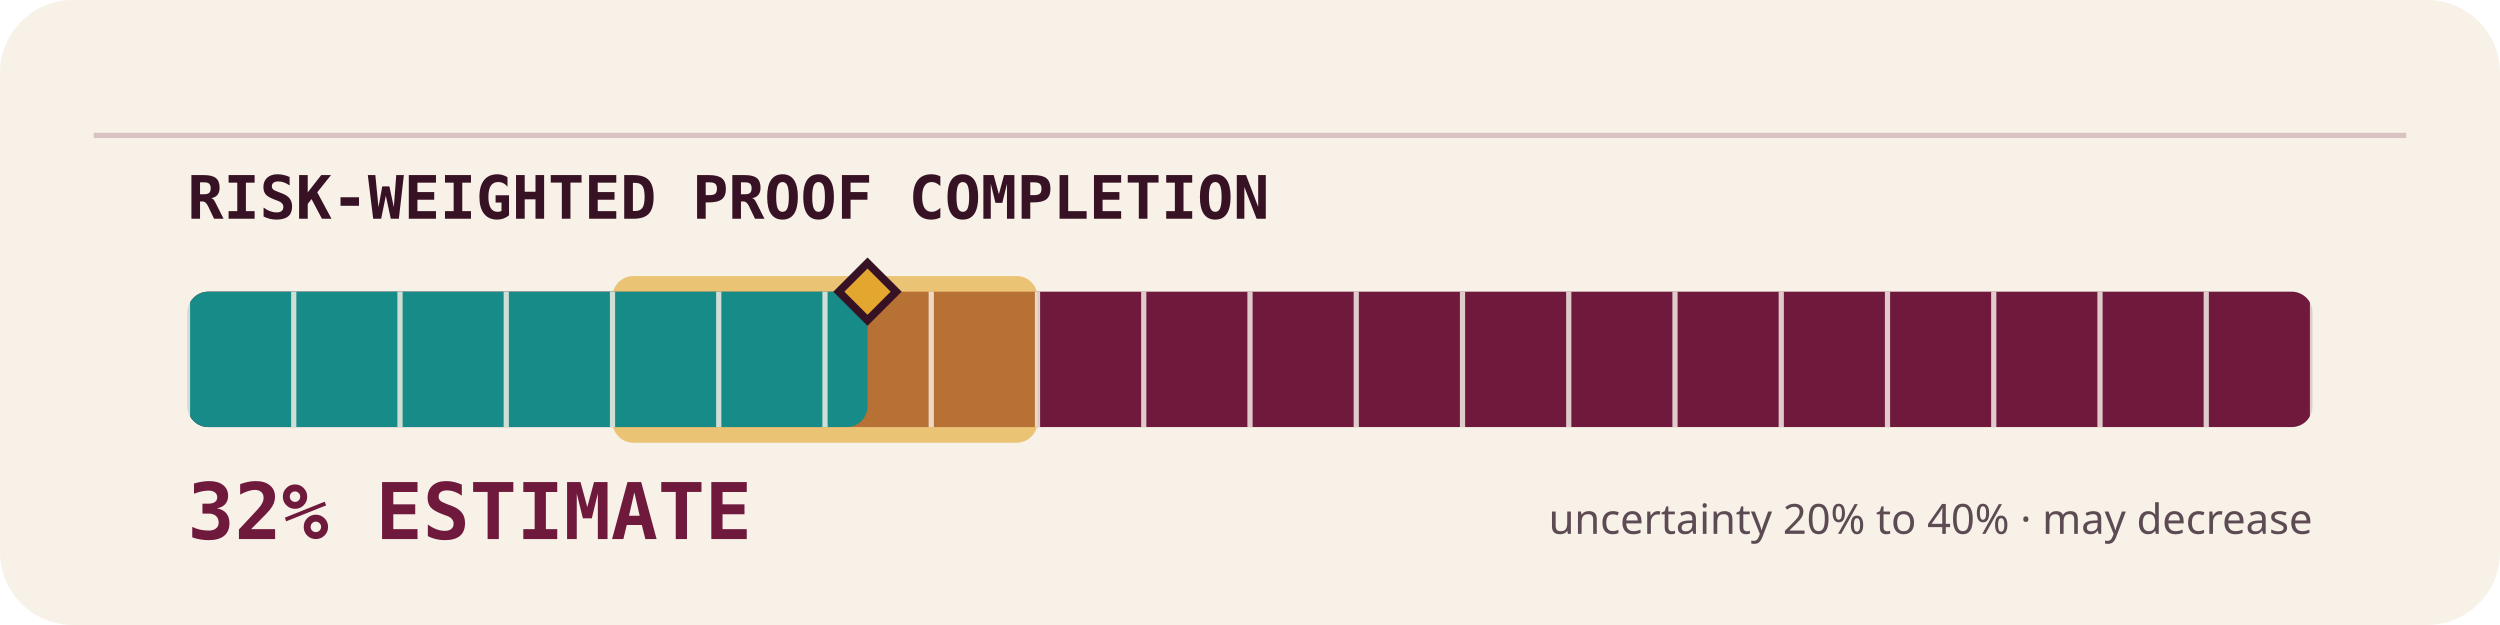
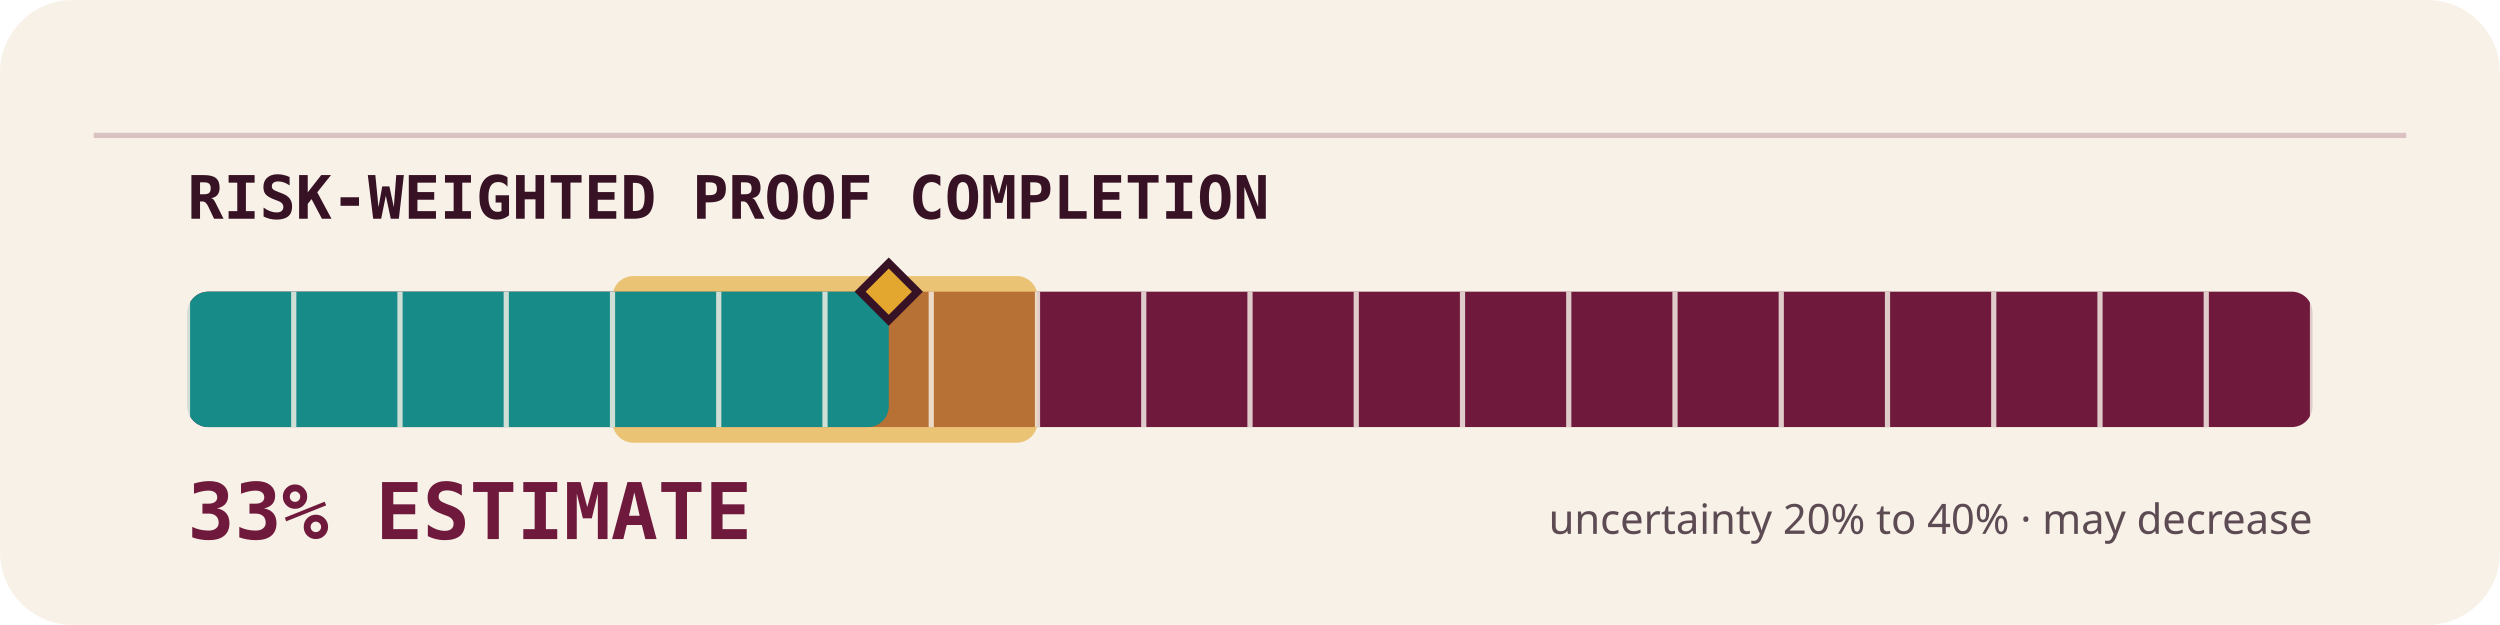
<svg xmlns="http://www.w3.org/2000/svg" viewBox="0 0 960 240" width="960" height="240" role="img" aria-labelledby="proof-progress-title proof-progress-desc">
  <rect width="960" height="240" rx="28" fill="#f8f1e8" />
  <path d="M36 52h888" stroke="#6f193c" stroke-width="2" opacity="0.22" />
  <text x="72" y="84" fill="#371124" font-family="ui-monospace, SFMono-Regular, Menlo, Consolas, monospace" font-size="23" font-weight="700">RISK-WEIGHTED PROOF COMPLETION</text>
  <rect x="72" y="112" width="816" height="52" rx="8" fill="#6f193c" />
  <rect x="235.2" y="106" width="163.2" height="64" rx="8" fill="#e3a72f" opacity="0.62" />
-   <rect x="72" y="112" width="261.12" height="52" rx="8" fill="#168b87" />
+   <rect x="72" y="112" width="269.28" height="52" rx="8" fill="#168b87" />
  <path d="M72 112v52" stroke="#f8f1e8" stroke-width="2" opacity="0.82" />
  <path d="M112.8 112v52" stroke="#f8f1e8" stroke-width="2" opacity="0.82" />
  <path d="M153.6 112v52" stroke="#f8f1e8" stroke-width="2" opacity="0.82" />
  <path d="M194.4 112v52" stroke="#f8f1e8" stroke-width="2" opacity="0.82" />
  <path d="M235.2 112v52" stroke="#f8f1e8" stroke-width="2" opacity="0.82" />
  <path d="M276 112v52" stroke="#f8f1e8" stroke-width="2" opacity="0.82" />
  <path d="M316.8 112v52" stroke="#f8f1e8" stroke-width="2" opacity="0.82" />
  <path d="M357.6 112v52" stroke="#f8f1e8" stroke-width="2" opacity="0.82" />
  <path d="M398.4 112v52" stroke="#f8f1e8" stroke-width="2" opacity="0.82" />
  <path d="M439.2 112v52" stroke="#f8f1e8" stroke-width="2" opacity="0.82" />
  <path d="M480 112v52" stroke="#f8f1e8" stroke-width="2" opacity="0.82" />
  <path d="M520.8 112v52" stroke="#f8f1e8" stroke-width="2" opacity="0.82" />
  <path d="M561.6 112v52" stroke="#f8f1e8" stroke-width="2" opacity="0.82" />
  <path d="M602.4 112v52" stroke="#f8f1e8" stroke-width="2" opacity="0.82" />
  <path d="M643.2 112v52" stroke="#f8f1e8" stroke-width="2" opacity="0.82" />
  <path d="M684 112v52" stroke="#f8f1e8" stroke-width="2" opacity="0.82" />
  <path d="M724.8 112v52" stroke="#f8f1e8" stroke-width="2" opacity="0.82" />
  <path d="M765.6 112v52" stroke="#f8f1e8" stroke-width="2" opacity="0.82" />
  <path d="M806.4 112v52" stroke="#f8f1e8" stroke-width="2" opacity="0.82" />
  <path d="M847.2 112v52" stroke="#f8f1e8" stroke-width="2" opacity="0.82" />
  <path d="M888 112v52" stroke="#f8f1e8" stroke-width="2" opacity="0.82" />
-   <path d="M333.12 101l11 11-11 11-11-11z" fill="#e3a72f" stroke="#371124" stroke-width="3" />
-   <text x="72" y="207" fill="#6f193c" font-family="ui-monospace, SFMono-Regular, Menlo, Consolas, monospace" font-size="30" font-weight="800">32% ESTIMATE</text>
+   <path d="M341.28 101l11 11-11 11-11-11z" fill="#e3a72f" stroke="#371124" stroke-width="3" />
+   <text x="72" y="207" fill="#6f193c" font-family="ui-monospace, SFMono-Regular, Menlo, Consolas, monospace" font-size="30" font-weight="800">33% ESTIMATE</text>
  <text x="888" y="205" text-anchor="end" fill="#5d4b54" font-family="system-ui, sans-serif" font-size="16">uncertainty 20% to 40% · may decrease</text>
</svg>
